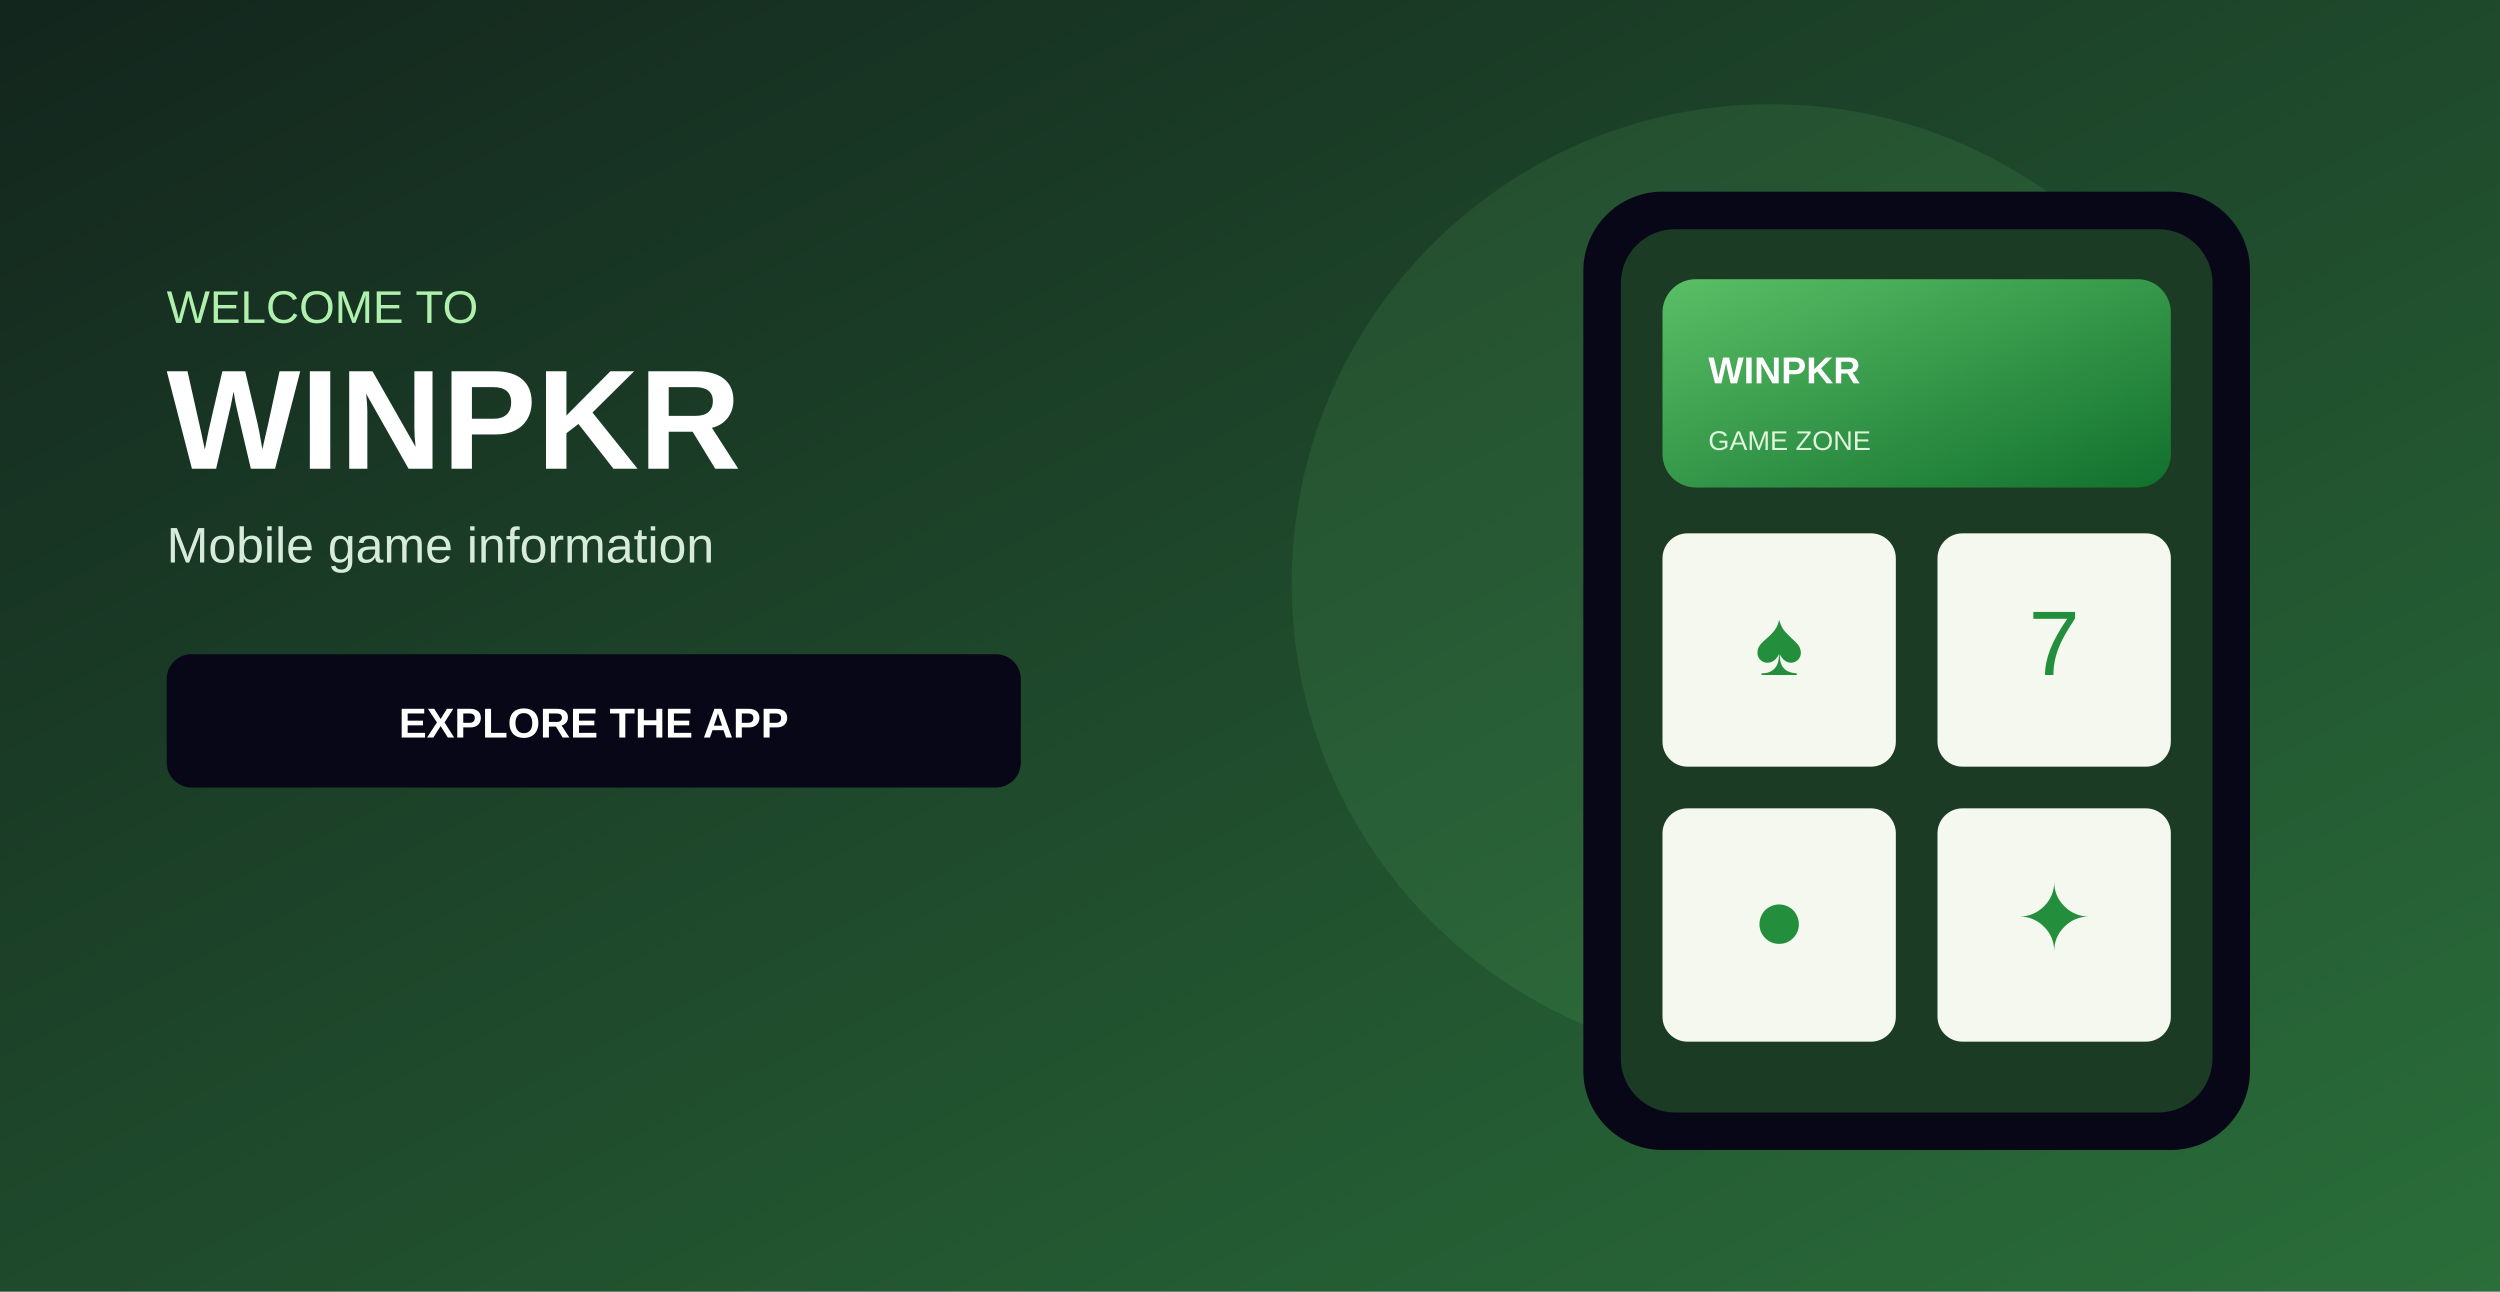
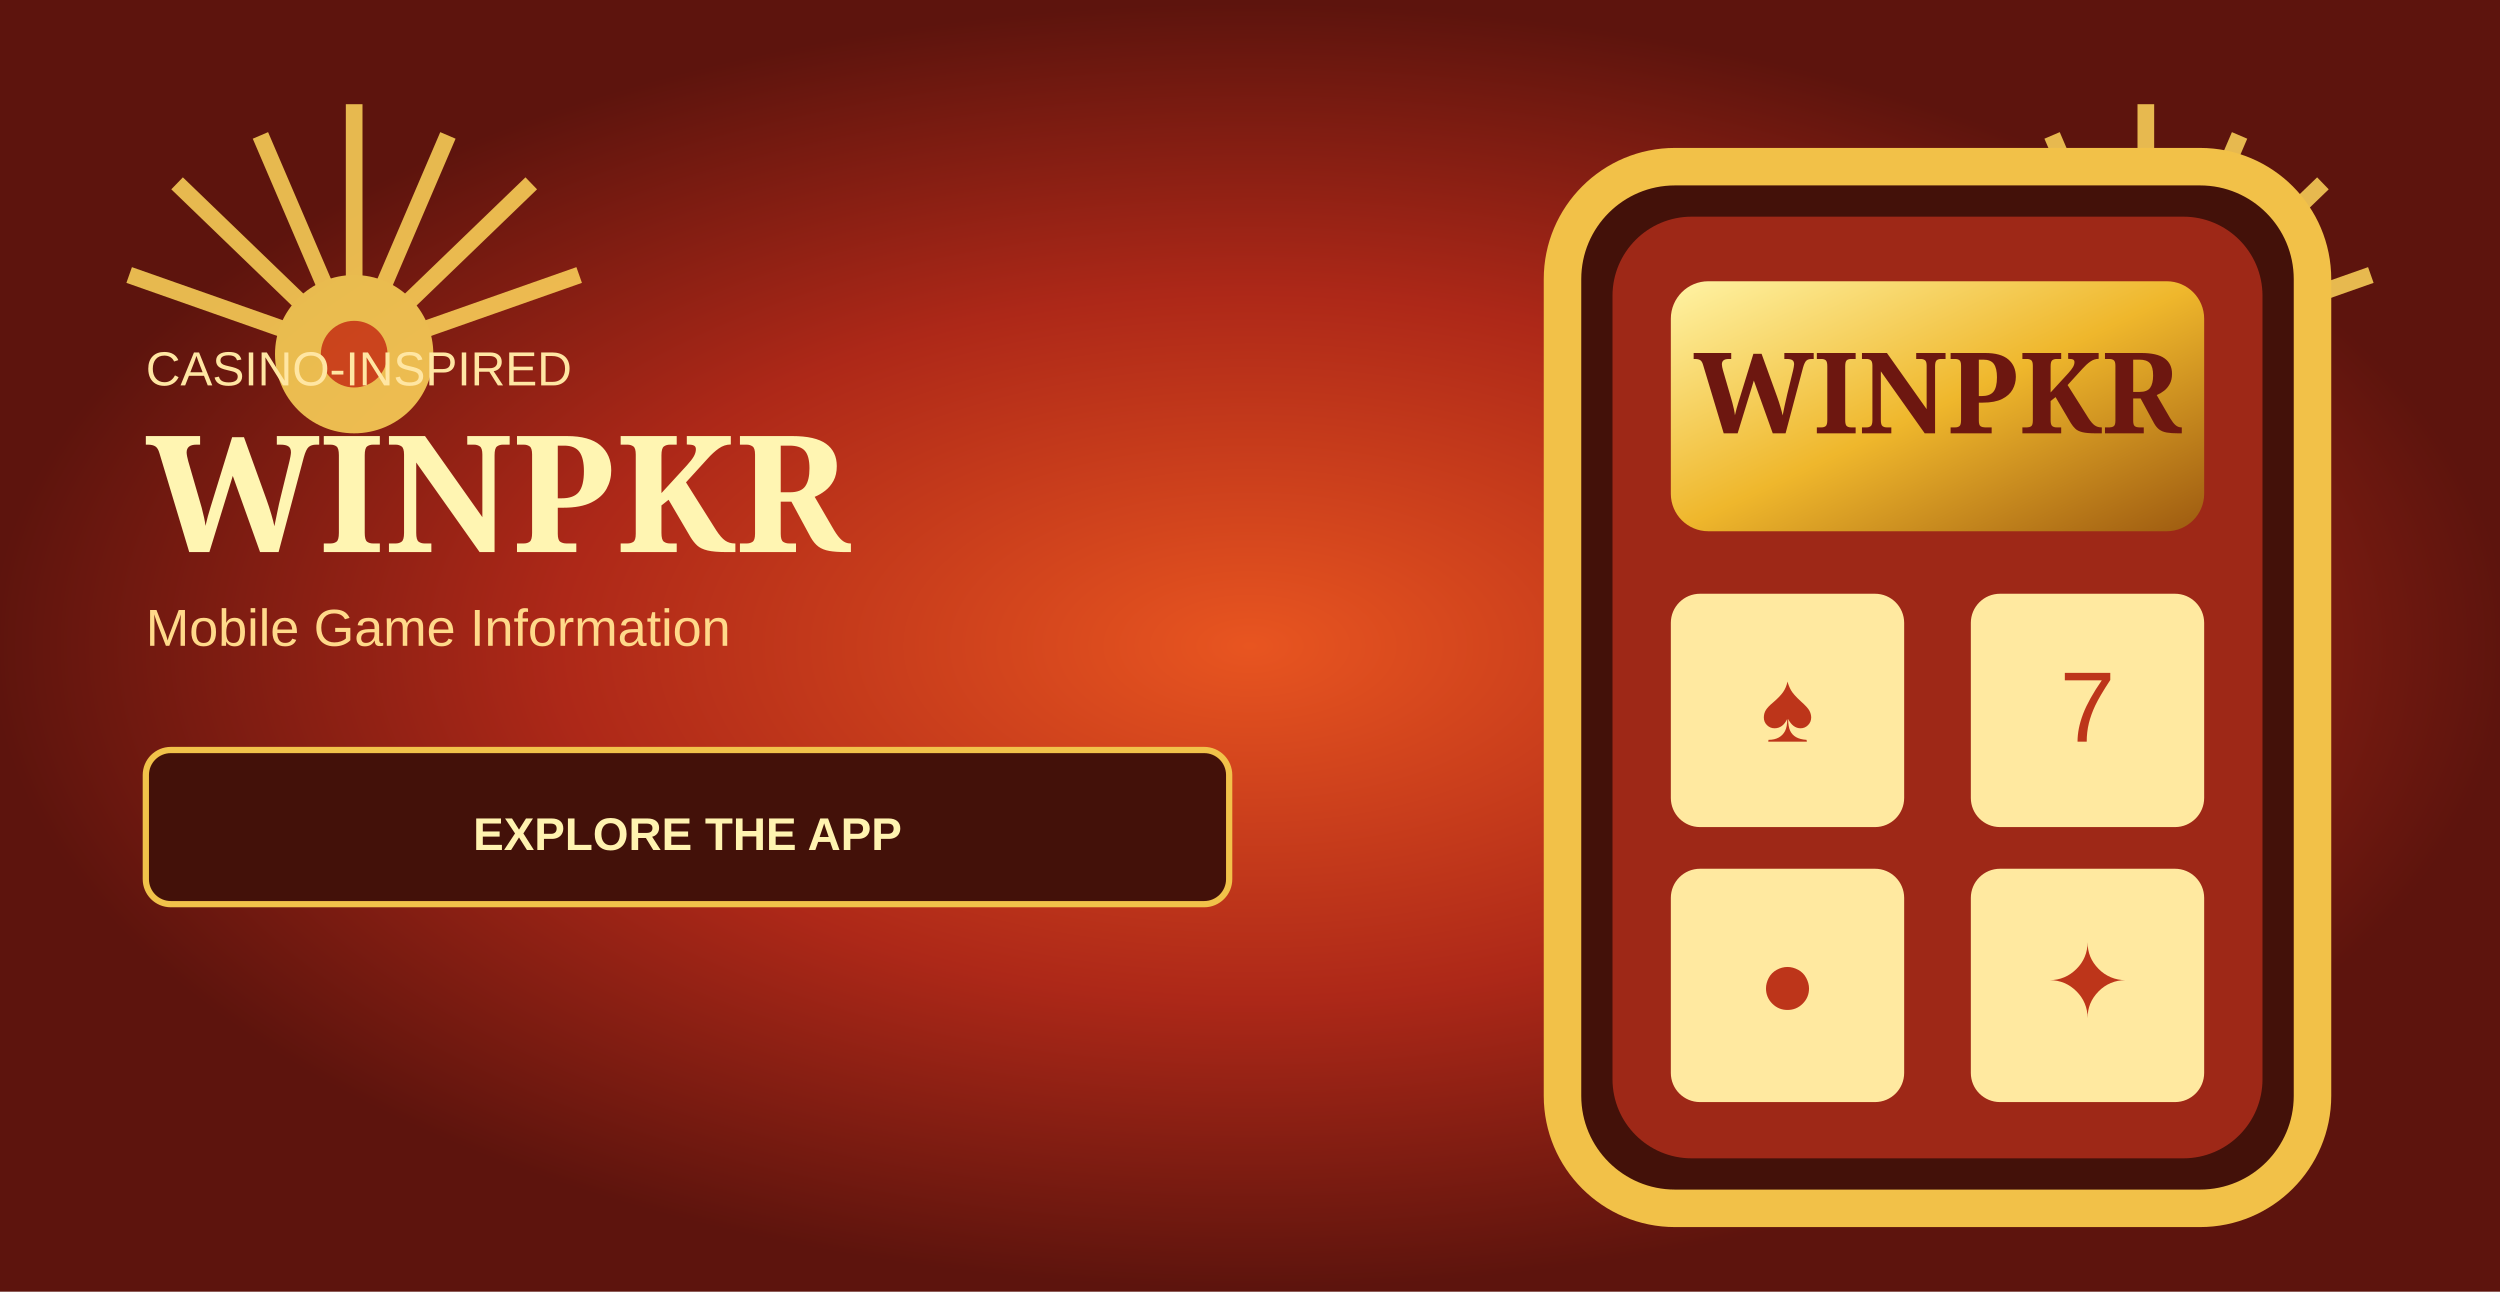
<svg xmlns="http://www.w3.org/2000/svg" width="1200" height="620" viewBox="0 0 1200 620">
  <defs>
-     <linearGradient id="bg" x2="1" y2="1">
-       <stop stop-color="#13251d" />
-       <stop offset="1" stop-color="#2a6e3a" />
-     </linearGradient>
-     <linearGradient id="card" x2="1" y2="1">
-       <stop stop-color="#5abf66" />
-       <stop offset="1" stop-color="#11702d" />
+     <radialGradient id="bg">
+       <stop stop-color="#e85520" />
+       <stop offset=".55" stop-color="#ad2818" />
+       <stop offset="1" stop-color="#5d140d" />
+     </radialGradient>
+     <linearGradient id="gold" x2="1" y2="1">
+       <stop stop-color="#fff3a4" />
+       <stop offset=".5" stop-color="#efb72c" />
+       <stop offset="1" stop-color="#9d5a10" />
    </linearGradient>
  </defs>
  <rect width="1200" height="620" fill="url(#bg)" />
-   <circle cx="850" cy="280" r="230" fill="#65c96b" opacity=".12" />
-   <g transform="translate(760 92)">
-     <rect width="320" height="460" rx="38" fill="#080717" />
-     <rect x="18" y="18" width="284" height="424" rx="26" fill="#1c3b25" />
-     <rect x="38" y="42" width="244" height="100" rx="16" fill="url(#card)" />
-     <text x="60" y="92" fill="white" font-family="Arial" font-weight="700" font-size="18">WINPKR</text>
-     <text x="60" y="124" fill="#dff5dc" font-family="Arial" font-size="13">GAME ZONE</text>
-     <g fill="#f5f8ef">
-       <rect x="38" y="164" width="112" height="112" rx="12" />
-       <rect x="170" y="164" width="112" height="112" rx="12" />
-       <rect x="38" y="296" width="112" height="112" rx="12" />
-       <rect x="170" y="296" width="112" height="112" rx="12" />
+   <g opacity=".85" fill="#ffc84a">
+     <path d="M170 170v-120M170 170l-45-105M170 170l45-105M170 170l-85-82M170 170l85-82M170 170l-108-38M170 170l108-38" stroke="#ffd65a" stroke-width="8" />
+     <circle cx="170" cy="170" r="38" fill="#ffd85a" />
+     <circle cx="170" cy="170" r="16" fill="#d94b1f" />
+     <path d="M1030 170v-120M1030 170l-45-105M1030 170l45-105M1030 170l-85-82M1030 170l85-82M1030 170l-108-38M1030 170l108-38" stroke="#ffd65a" stroke-width="8" />
+     <circle cx="1030" cy="170" r="38" fill="#ffd85a" />
+     <circle cx="1030" cy="170" r="16" fill="#d94b1f" />
+   </g>
+   <g transform="translate(750 80)">
+     <rect width="360" height="500" rx="54" fill="#431109" stroke="#f2c148" stroke-width="18" />
+     <rect x="24" y="24" width="312" height="452" rx="38" fill="#9e2817" />
+     <rect x="52" y="55" width="256" height="120" rx="18" fill="url(#gold)" />
+     <text x="180" y="128" fill="#6d1710" text-anchor="middle" font-family="Georgia" font-weight="700" font-size="54">WINPKR</text>
+     <g fill="#ffe9a0">
+       <rect x="52" y="205" width="112" height="112" rx="14" />
+       <rect x="196" y="205" width="112" height="112" rx="14" />
+       <rect x="52" y="337" width="112" height="112" rx="14" />
+       <rect x="196" y="337" width="112" height="112" rx="14" />
    </g>
-     <g fill="#238f3c" font-size="44" text-anchor="middle" font-family="Arial">
-       <text x="94" y="232">♠</text>
-       <text x="226" y="232">7</text>
-       <text x="94" y="364">●</text>
-       <text x="226" y="364">✦</text>
+     <g fill="#bd351a" font-size="48" text-anchor="middle" font-family="Arial">
+       <text x="108" y="276">♠</text>
+       <text x="252" y="276">7</text>
+       <text x="108" y="408">●</text>
+       <text x="252" y="408">✦</text>
    </g>
  </g>
-   <g transform="translate(80 120)">
-     <text x="0" y="35" fill="#aef0ac" font-family="Arial" font-size="22">WELCOME TO</text>
-     <text x="0" y="105" fill="white" font-family="Arial" font-weight="800" font-size="68">WINPKR</text>
-     <text x="0" y="150" fill="#d7ebda" font-family="Arial" font-size="24">Mobile game information</text>
-     <rect x="0" y="194" width="410" height="64" rx="12" fill="#080717" />
-     <text x="205" y="234" fill="white" font-family="Arial" font-weight="700" font-size="20" text-anchor="middle">EXPLORE THE APP</text>
+   <g transform="translate(70 150)">
+     <text x="0" y="35" fill="#ffe6a3" font-family="Arial" font-size="23">CASINO-INSPIRED</text>
+     <text x="0" y="115" fill="#fff5b2" font-family="Georgia" font-weight="800" font-size="78">WINPKR</text>
+     <text x="0" y="160" fill="#ffd98a" font-family="Arial" font-size="25">Mobile Game Information</text>
+     <rect x="0" y="210" width="520" height="74" rx="12" fill="#431109" stroke="#f1c24a" stroke-width="3" />
+     <text x="260" y="258" fill="#fff3b0" font-family="Arial" font-weight="700" font-size="22" text-anchor="middle">EXPLORE THE APP</text>
  </g>
</svg>
